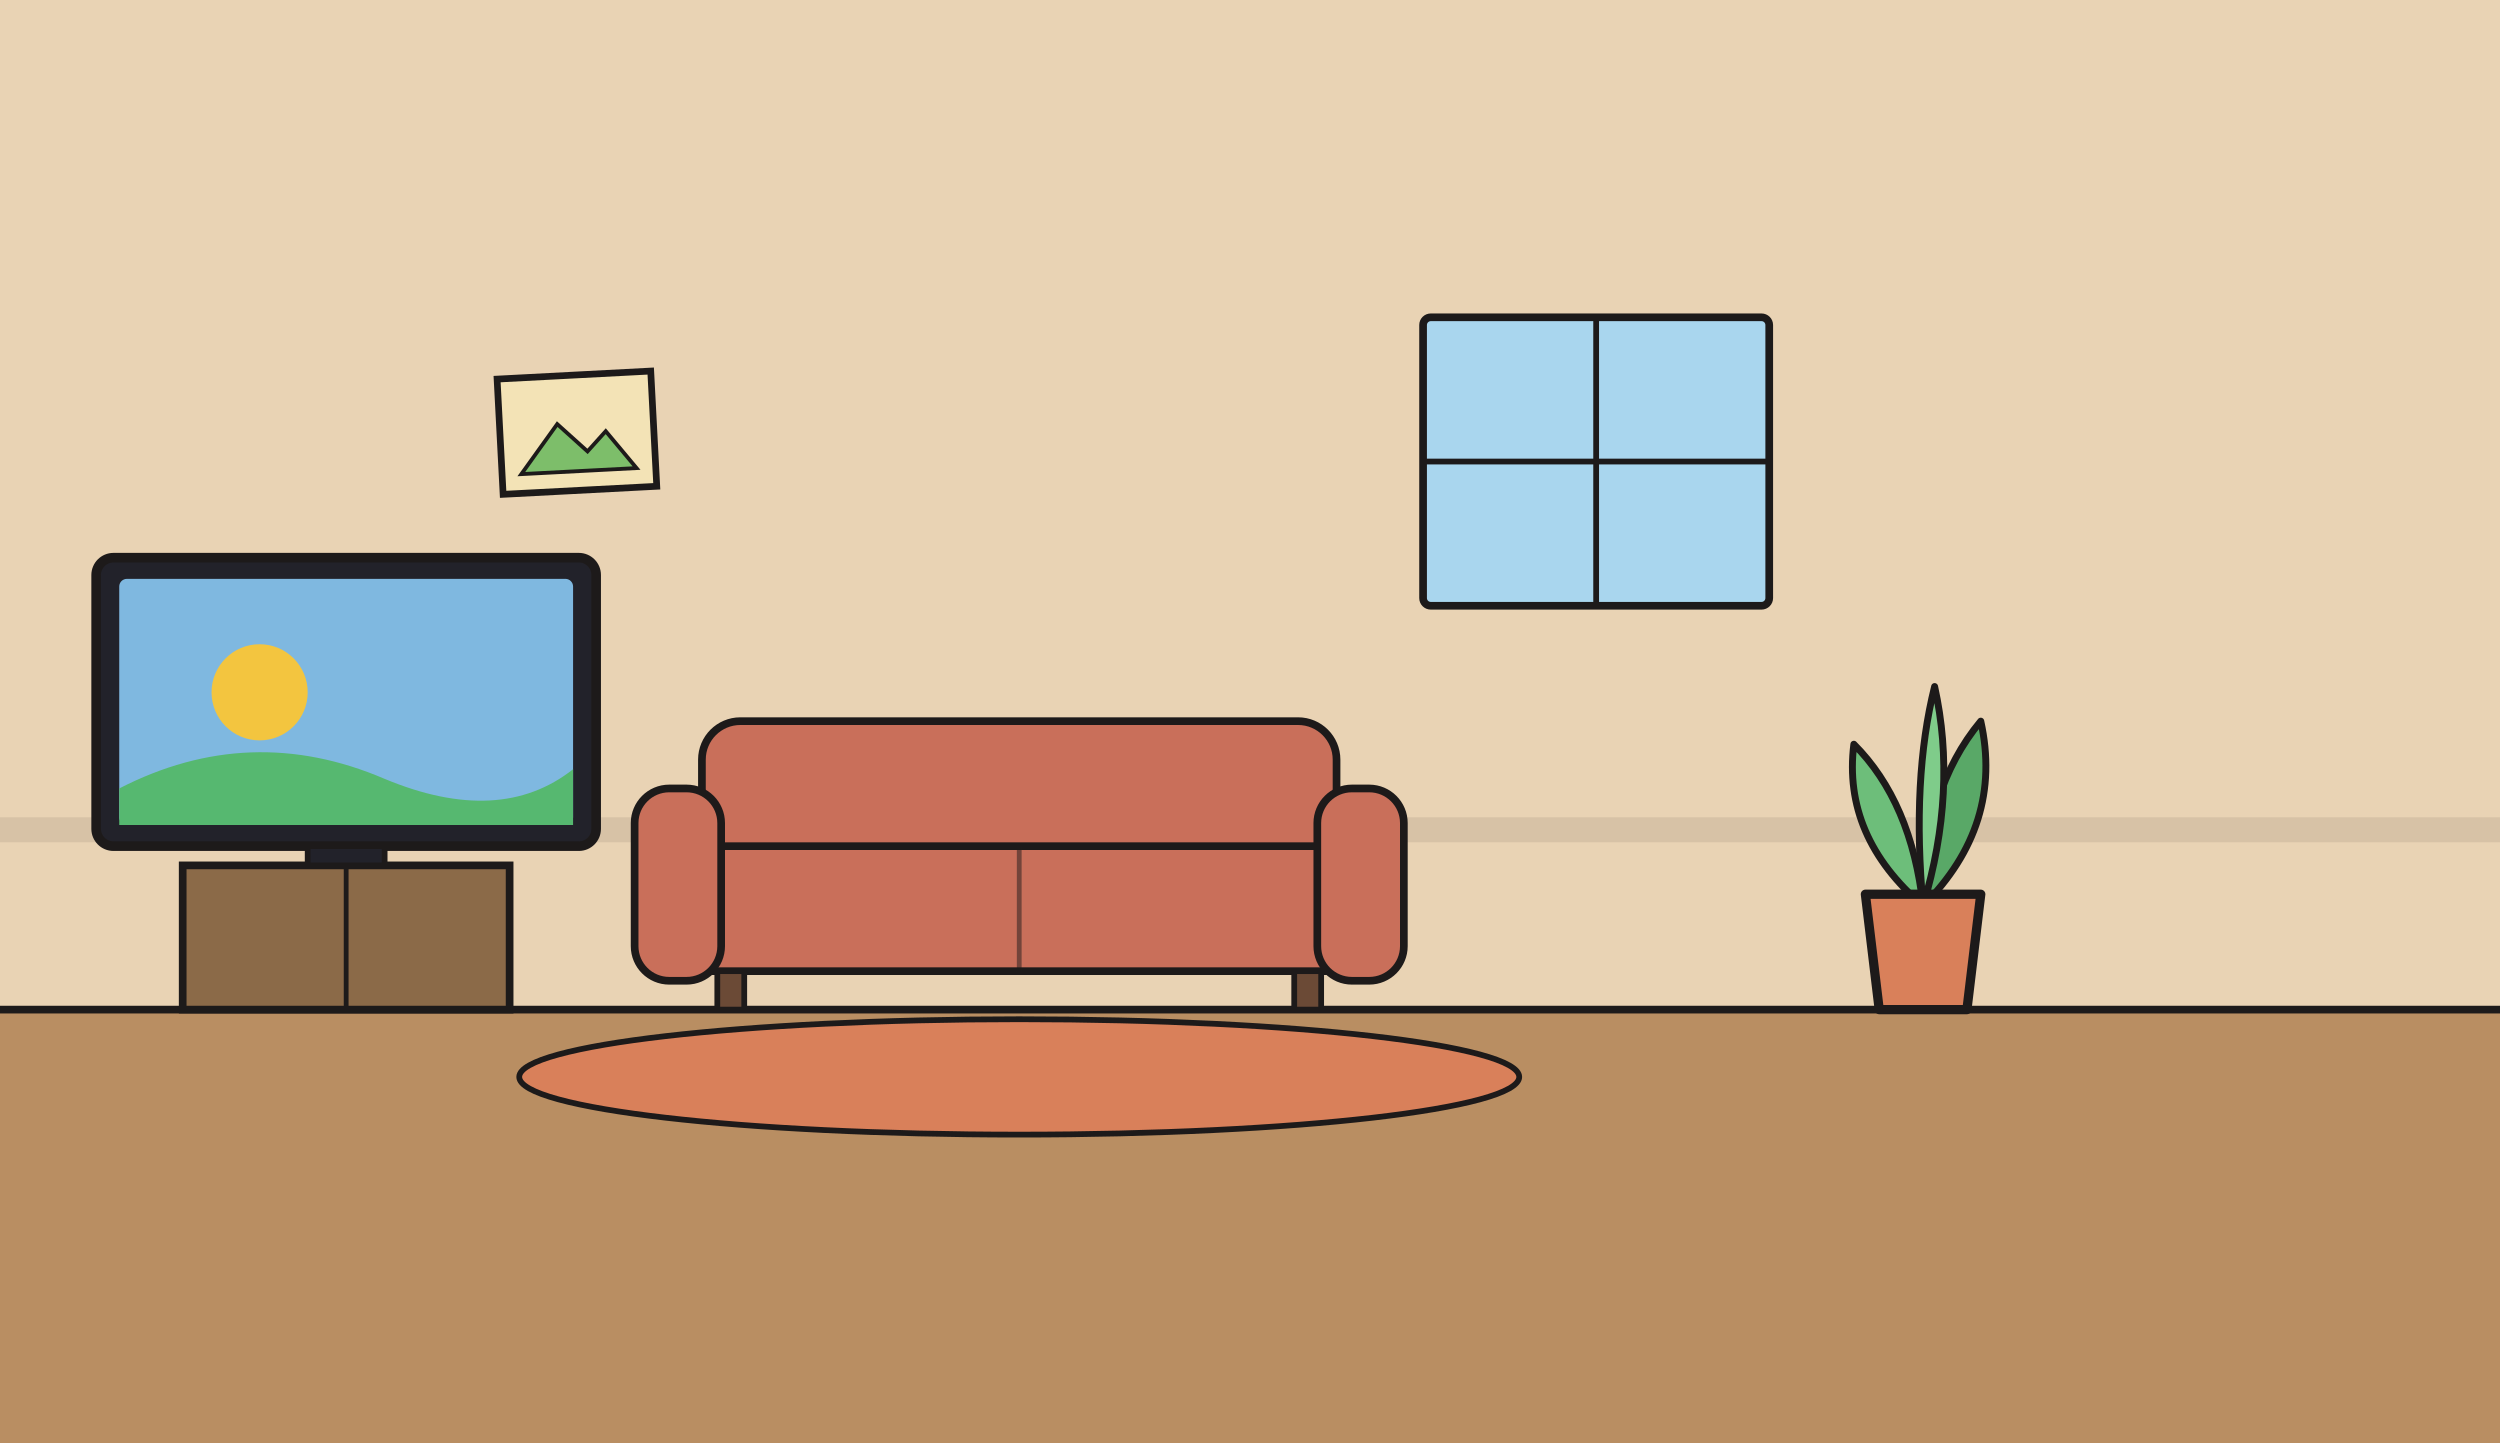
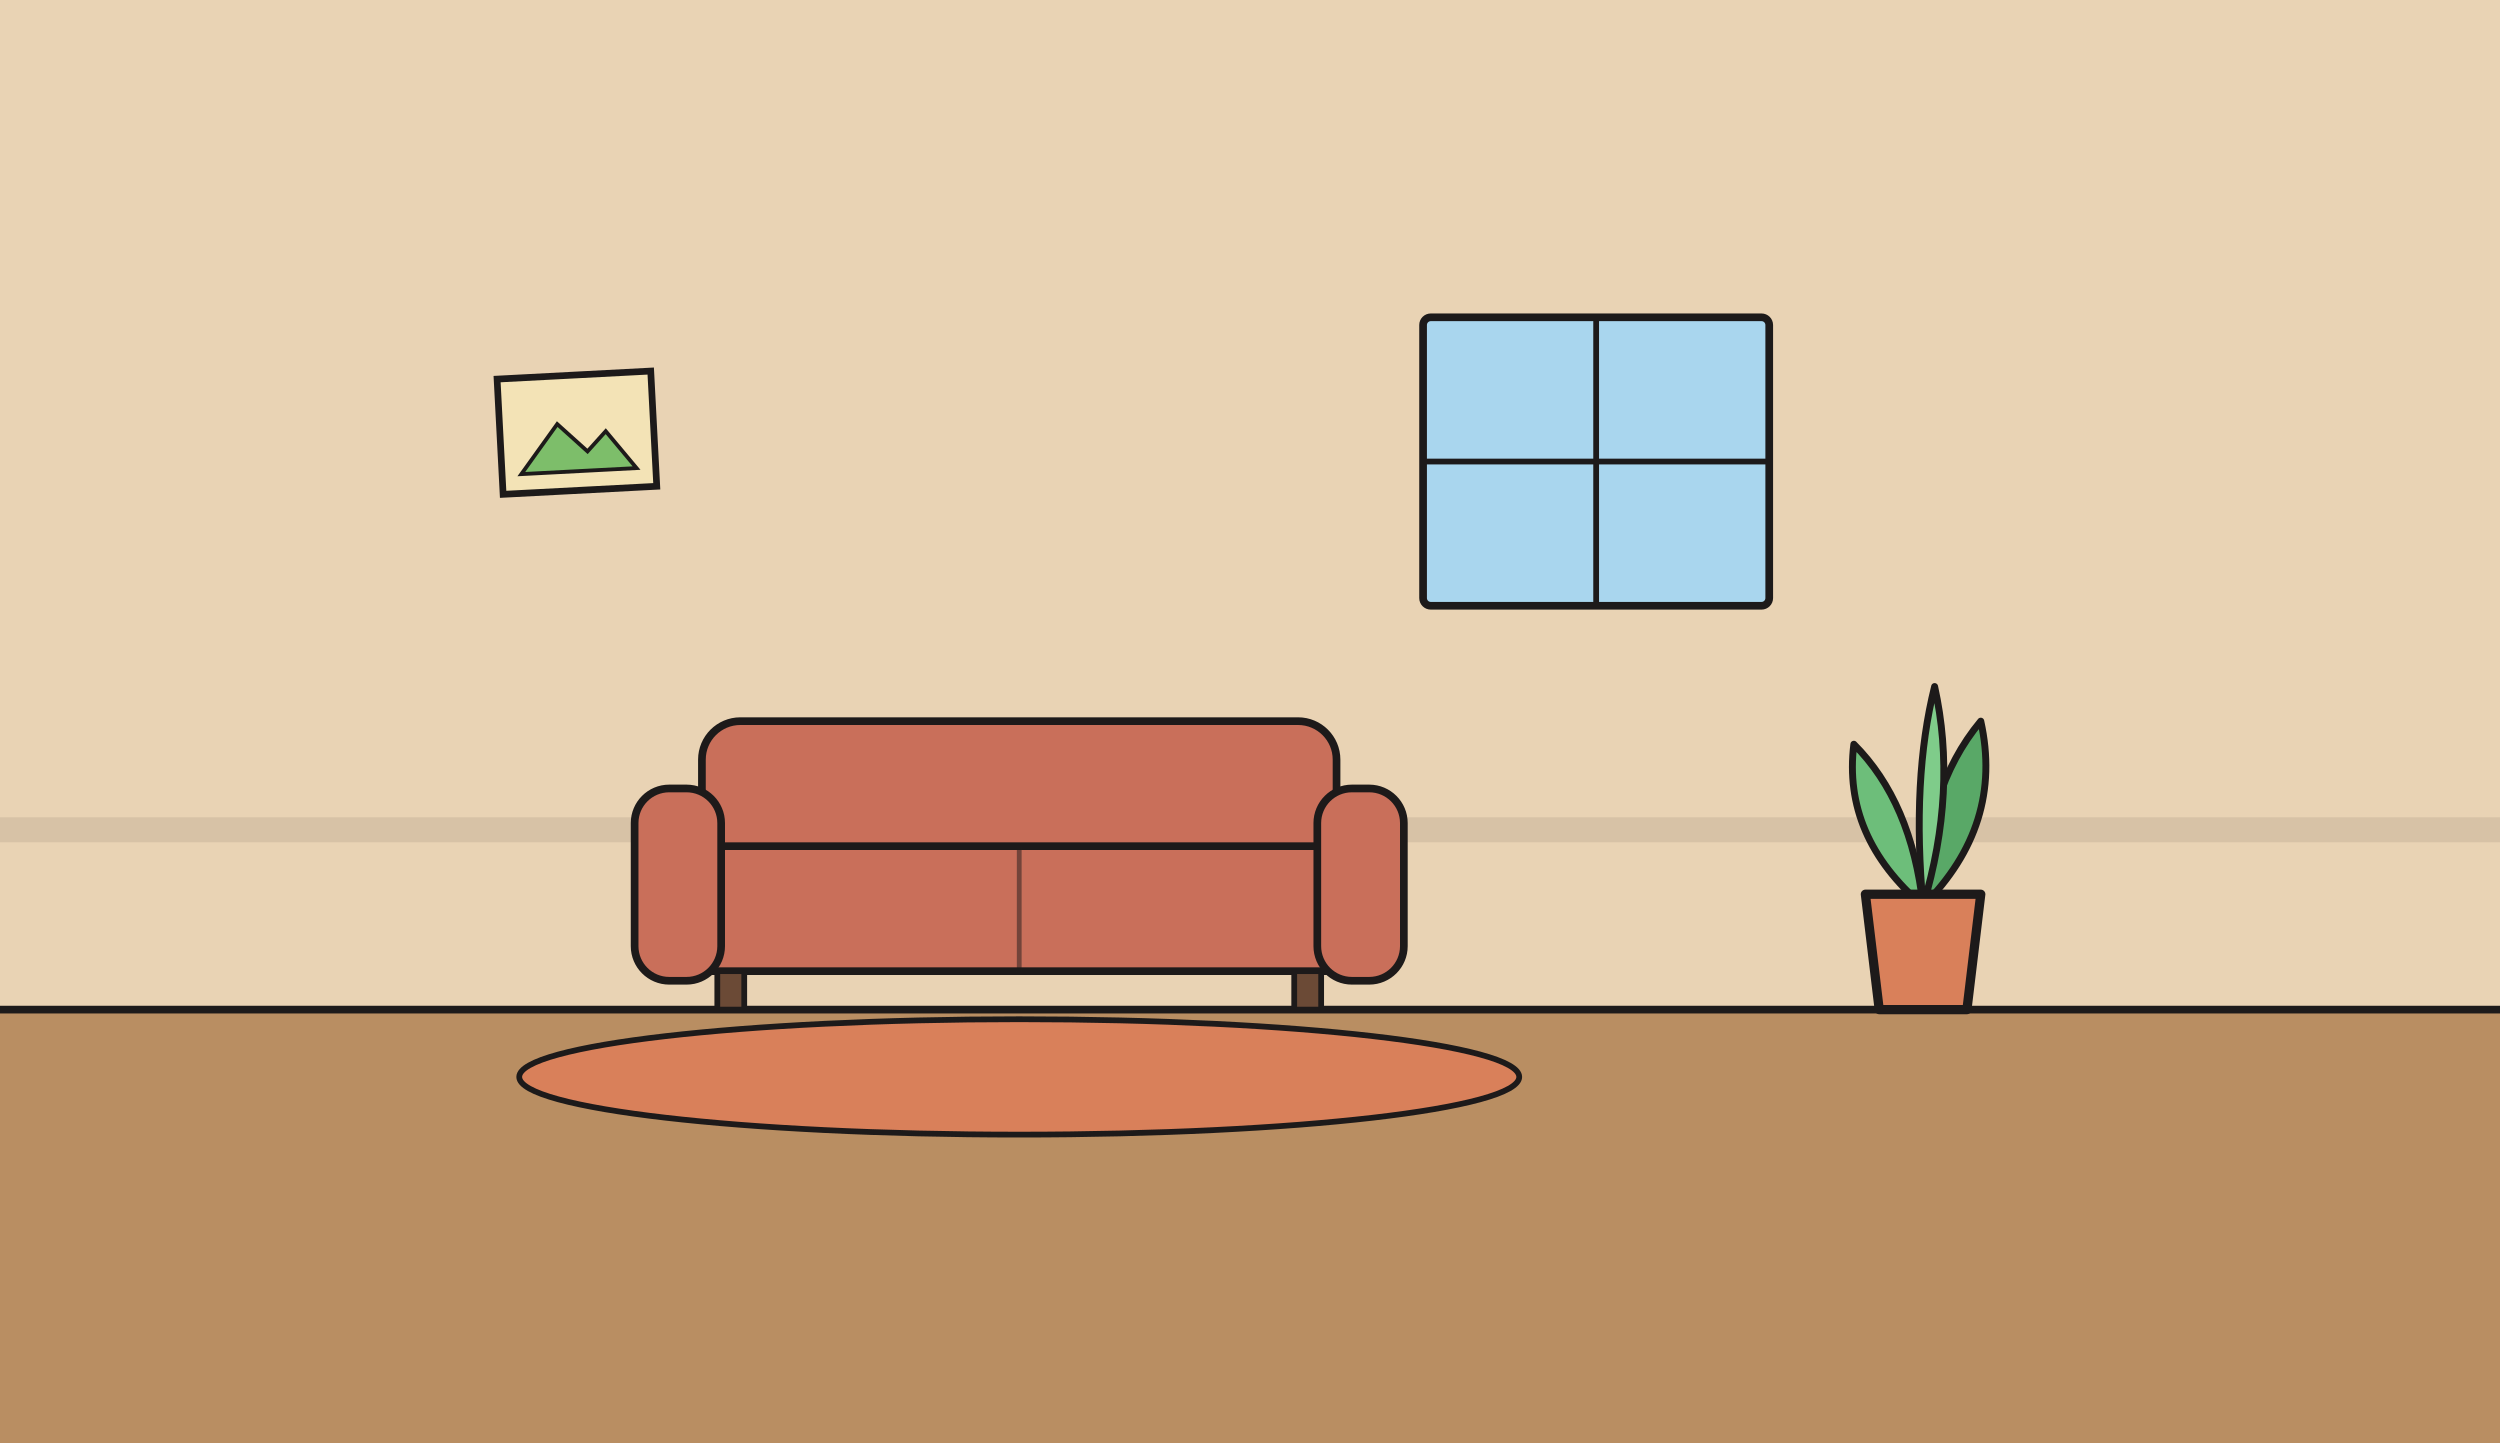
<svg xmlns="http://www.w3.org/2000/svg" viewBox="-300 -150 2600 1500" width="2600" height="1500">
  <g>
    <g>
      <rect x="-1000" y="-900" width="4000" height="1800" fill="#E9D3B4" />
      <rect x="-1000" y="700" width="4000" height="26" fill="#000" opacity="0.08" />
      <g>
        <rect x="1180" y="180" width="360" height="300" rx="8" fill="#A9D6EE" stroke="#1D1A1A" stroke-width="8" />
        <line x1="1360" x2="1360" y1="180" y2="480" stroke="#1D1A1A" stroke-width="6" />
        <line x1="1180" x2="1540" y1="330" y2="330" stroke="#1D1A1A" stroke-width="6" />
      </g>
      <g transform="translate(300 300) rotate(-3)">
        <rect x="-80" y="-60" width="160" height="120" fill="#F3E3B6" stroke="#1D1A1A" stroke-width="7" />
        <path d="M -60 40 L -20 -10 L 10 20 L 30 0 L 60 40 Z" fill="#7DBE6A" stroke="#1D1A1A" stroke-width="4" />
      </g>
      <rect x="-1000" y="900" width="4000" height="1400" fill="#B98E62" />
      <line x1="-1000" x2="3000" y1="900" y2="900" stroke="#1D1A1A" stroke-width="8" />
      <ellipse cx="760" cy="970" rx="520" ry="60" fill="#D9805A" stroke="#1D1A1A" stroke-width="6" />
-       <g transform="translate(60 900)">
-         <rect x="-170" y="-150" width="340" height="150" fill="#8B6A48" stroke="#1D1A1A" stroke-width="8" />
-         <line x1="0" x2="0" y1="-150" y2="0" stroke="#1D1A1A" stroke-width="5" />
-         <rect x="-260" y="-470" width="520" height="300" rx="18" fill="#22222A" stroke="#1D1A1A" stroke-width="10" />
-         <rect x="-236" y="-448" width="472" height="256" rx="8" fill="#7FB8E0" />
-         <g>
-           <circle cx="-90" cy="-330" r="50" fill="#F3C53F" />
-           <path d="M -236 -230 Q -100 -300 40 -240 Q 160 -190 236 -250 L 236 -192 L -236 -192 Z" fill="#56B870" />
-         </g>
-         <rect x="-40" y="-170" width="80" height="20" fill="#22222A" stroke="#1D1A1A" stroke-width="6" />
-       </g>
      <g transform="translate(760 900)">
        <rect x="-330" y="-300" width="660" height="190" rx="40" fill="#C96F5A" stroke="#1D1A1A" stroke-width="8" />
        <rect x="-360" y="-170" width="720" height="130" rx="30" fill="#C96F5A" stroke="#1D1A1A" stroke-width="8" />
        <rect x="-400" y="-230" width="90" height="200" rx="36" fill="#C96F5A" stroke="#1D1A1A" stroke-width="8" />
        <rect x="310" y="-230" width="90" height="200" rx="36" fill="#C96F5A" stroke="#1D1A1A" stroke-width="8" />
        <line x1="0" x2="0" y1="-170" y2="-40" stroke="#1D1A1A" stroke-width="5" opacity="0.5" />
        <rect x="-314" y="-40" width="28" height="40" fill="#6B4A36" stroke="#1D1A1A" stroke-width="6" />
        <rect x="286" y="-40" width="28" height="40" fill="#6B4A36" stroke="#1D1A1A" stroke-width="6" />
      </g>
      <g transform="translate(1700 900) scale(1.2)">
        <g transform="rotate(0 0 -90)">
          <path d="M 0 -90 Q -70 -150 -60 -230 Q -10 -180 0 -90 Z" fill="#6DBE7A" stroke="#1D1A1A" stroke-width="6" stroke-linejoin="round" stroke-linecap="round" />
          <path d="M 0 -90 Q 70 -160 50 -250 Q 0 -190 0 -90 Z" fill="#59A867" stroke="#1D1A1A" stroke-width="6" stroke-linejoin="round" stroke-linecap="round" />
          <path d="M 0 -90 Q -10 -200 10 -280 Q 30 -190 0 -90 Z" fill="#7FCC8A" stroke="#1D1A1A" stroke-width="6" stroke-linejoin="round" stroke-linecap="round" />
        </g>
        <path d="M -50 -100 L 50 -100 L 38 0 L -38 0 Z" fill="#D9805A" stroke="#1D1A1A" stroke-width="8" stroke-linejoin="round" stroke-linecap="round" />
      </g>
    </g>
  </g>
</svg>
